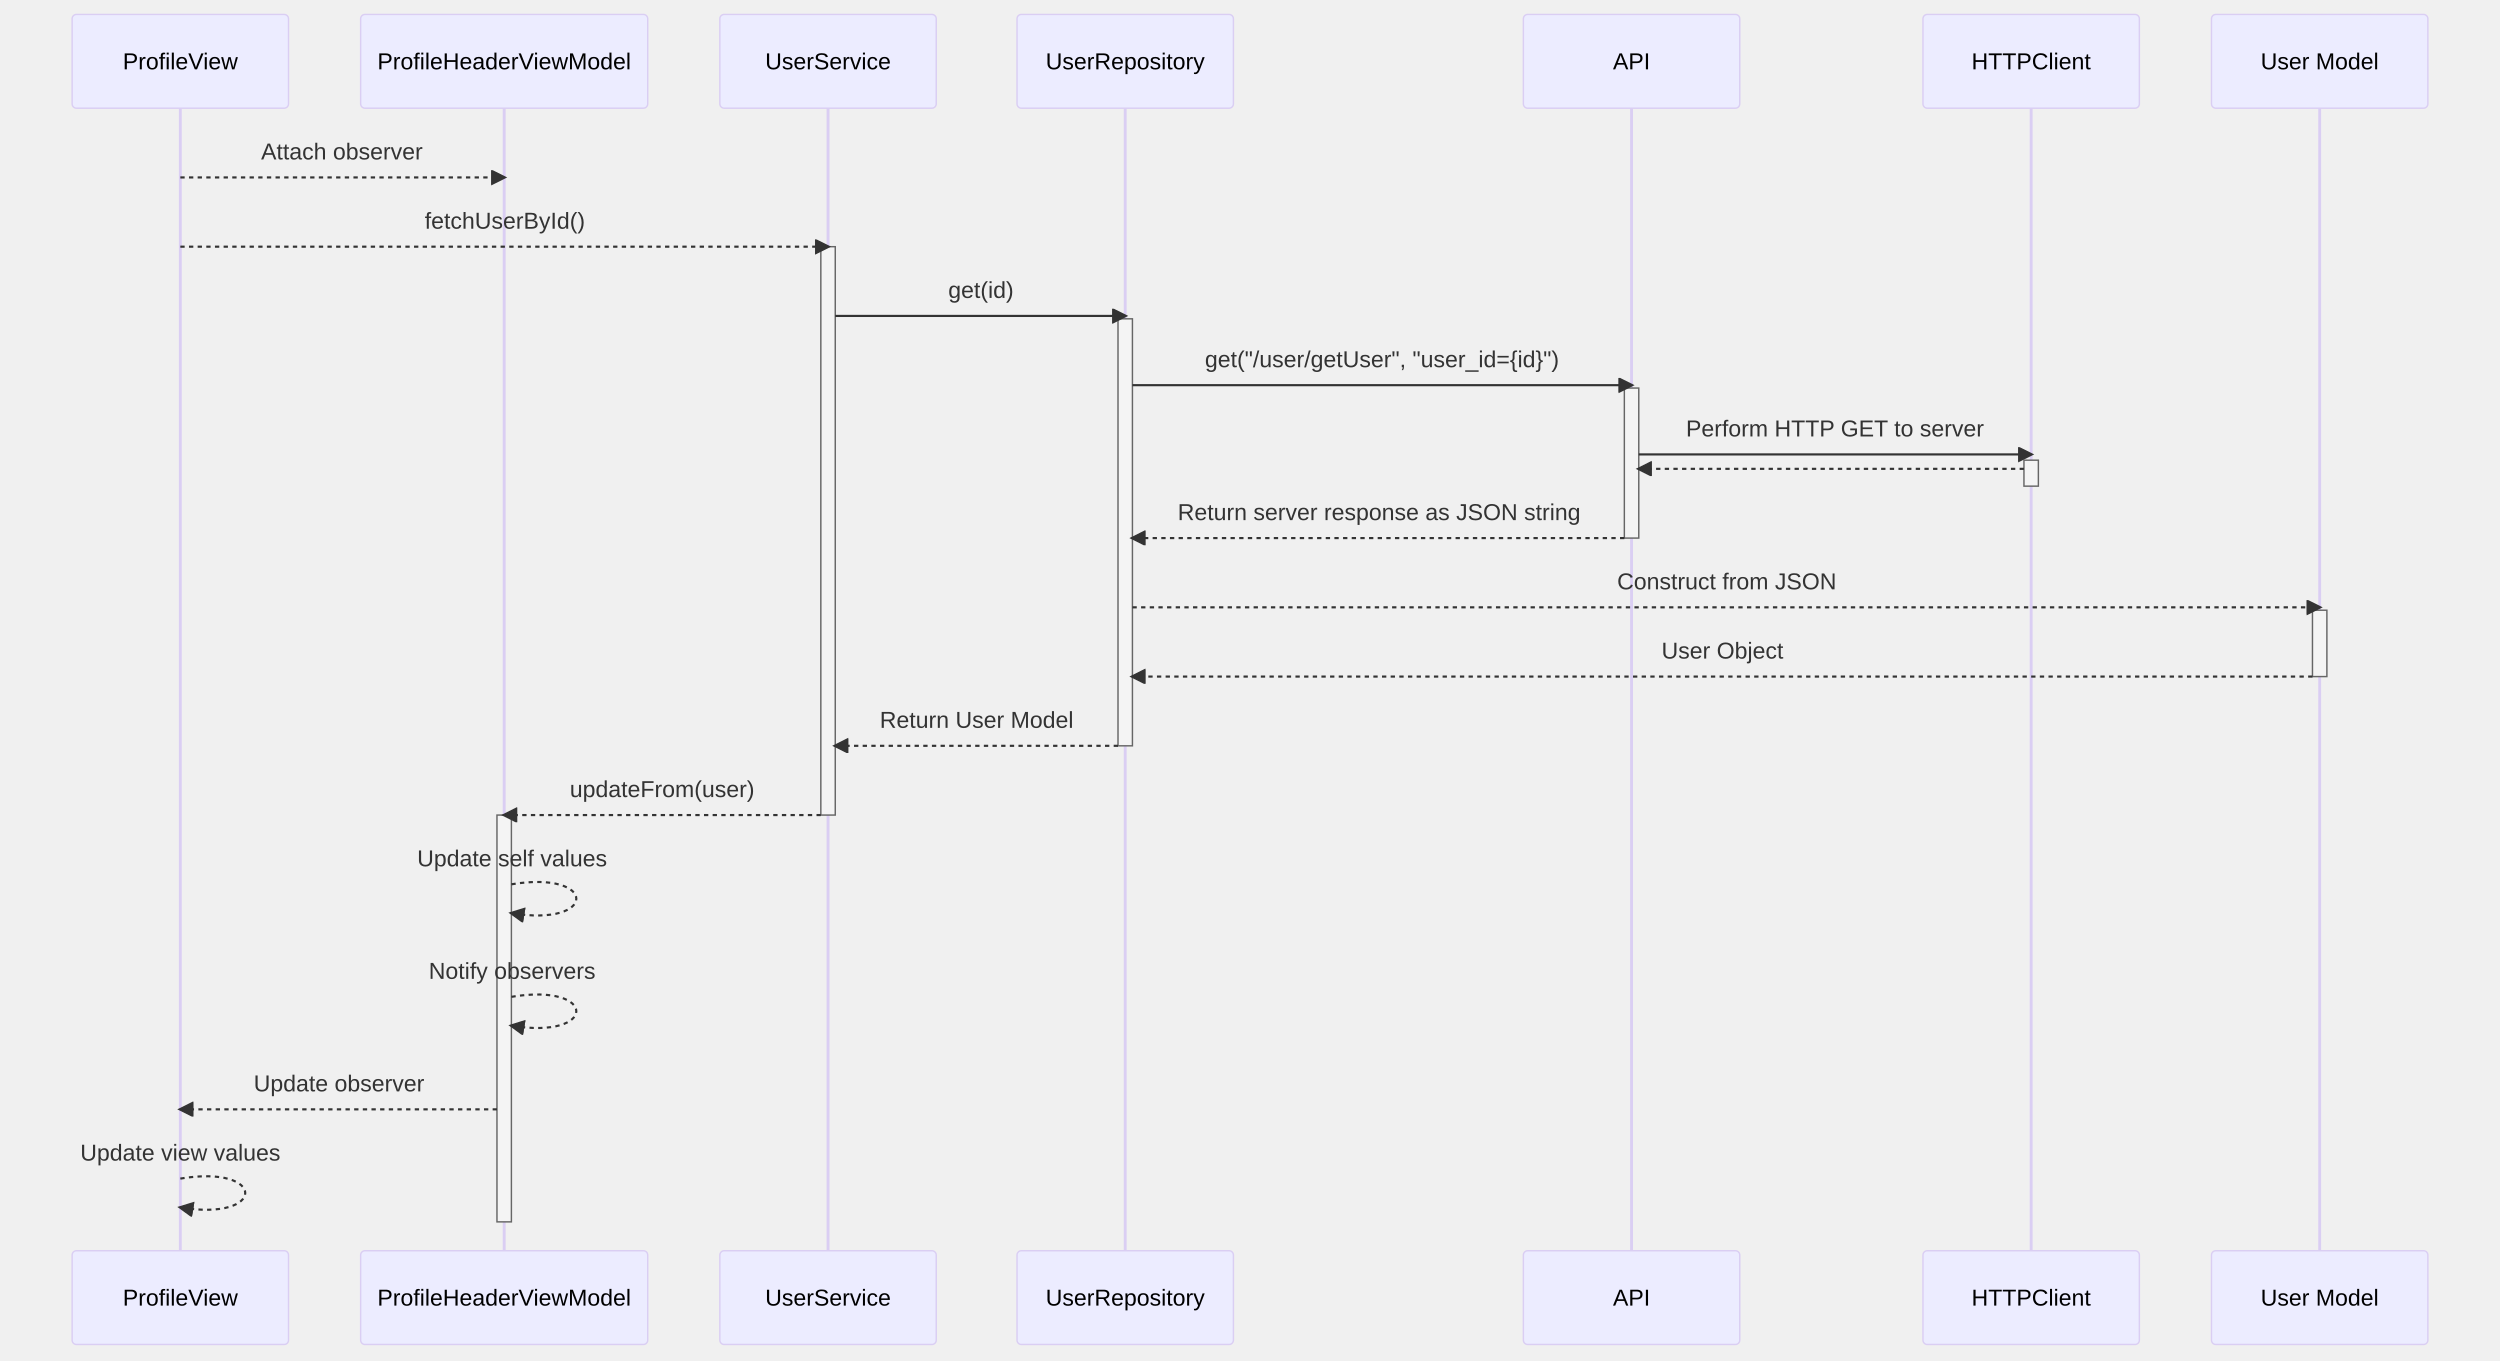
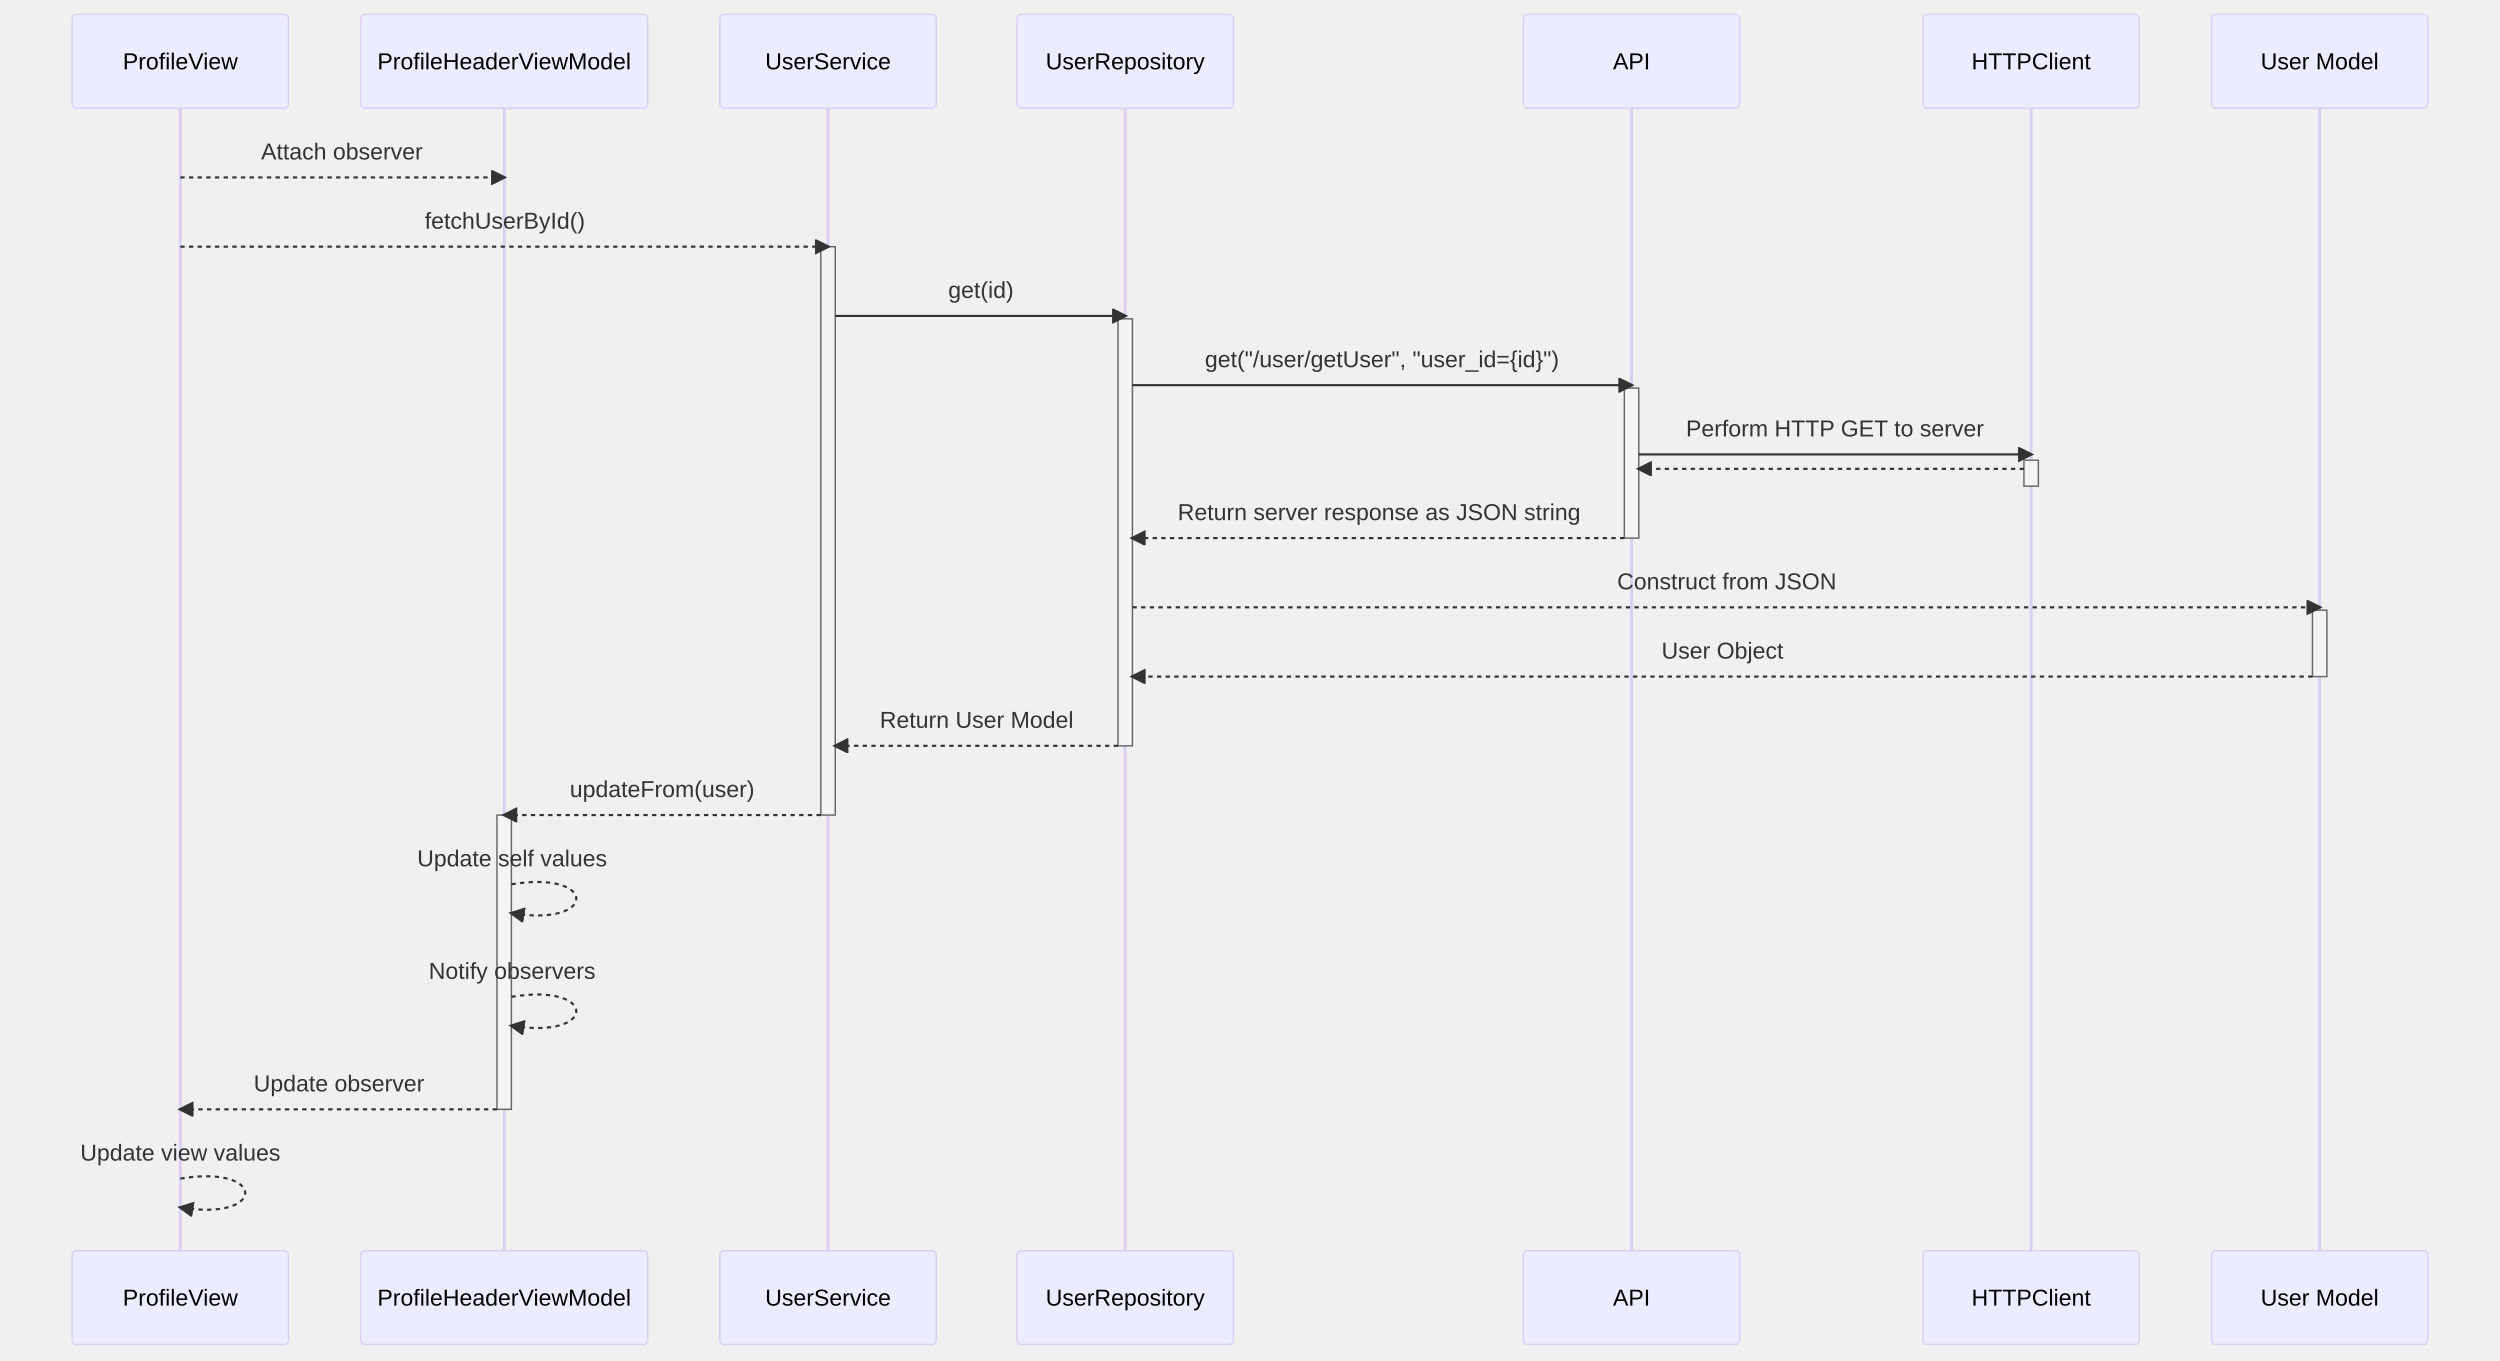
- <svg xmlns="http://www.w3.org/2000/svg" aria-roledescription="sequence" role="graphics-document document" viewBox="-50 -10 1733 943" style="max-width: 1733px; background-color: rgb(255, 255, 255);" width="100%" id="mermaid-1680436067312">
-   <style>#mermaid-1680436067312{font-family:"trebuchet ms",verdana,arial,sans-serif;font-size:16px;fill:#333;}#mermaid-1680436067312 .error-icon{fill:#552222;}#mermaid-1680436067312 .error-text{fill:#552222;stroke:#552222;}#mermaid-1680436067312 .edge-thickness-normal{stroke-width:2px;}#mermaid-1680436067312 .edge-thickness-thick{stroke-width:3.5px;}#mermaid-1680436067312 .edge-pattern-solid{stroke-dasharray:0;}#mermaid-1680436067312 .edge-pattern-dashed{stroke-dasharray:3;}#mermaid-1680436067312 .edge-pattern-dotted{stroke-dasharray:2;}#mermaid-1680436067312 .marker{fill:#333333;stroke:#333333;}#mermaid-1680436067312 .marker.cross{stroke:#333333;}#mermaid-1680436067312 svg{font-family:"trebuchet ms",verdana,arial,sans-serif;font-size:16px;}#mermaid-1680436067312 .actor{stroke:hsl(259.626, 59.777%, 87.902%);fill:#ECECFF;}#mermaid-1680436067312 text.actor&gt;tspan{fill:black;stroke:none;}#mermaid-1680436067312 .actor-line{stroke:grey;}#mermaid-1680436067312 .messageLine0{stroke-width:1.5;stroke-dasharray:none;stroke:#333;}#mermaid-1680436067312 .messageLine1{stroke-width:1.5;stroke-dasharray:2,2;stroke:#333;}#mermaid-1680436067312 #arrowhead path{fill:#333;stroke:#333;}#mermaid-1680436067312 .sequenceNumber{fill:white;}#mermaid-1680436067312 #sequencenumber{fill:#333;}#mermaid-1680436067312 #crosshead path{fill:#333;stroke:#333;}#mermaid-1680436067312 .messageText{fill:#333;stroke:none;}#mermaid-1680436067312 .labelBox{stroke:hsl(259.626, 59.777%, 87.902%);fill:#ECECFF;}#mermaid-1680436067312 .labelText,#mermaid-1680436067312 .labelText&gt;tspan{fill:black;stroke:none;}#mermaid-1680436067312 .loopText,#mermaid-1680436067312 .loopText&gt;tspan{fill:black;stroke:none;}#mermaid-1680436067312 .loopLine{stroke-width:2px;stroke-dasharray:2,2;stroke:hsl(259.626, 59.777%, 87.902%);fill:hsl(259.626, 59.777%, 87.902%);}#mermaid-1680436067312 .note{stroke:#aaaa33;fill:#fff5ad;}#mermaid-1680436067312 .noteText,#mermaid-1680436067312 .noteText&gt;tspan{fill:black;stroke:none;}#mermaid-1680436067312 .activation0{fill:#f4f4f4;stroke:#666;}#mermaid-1680436067312 .activation1{fill:#f4f4f4;stroke:#666;}#mermaid-1680436067312 .activation2{fill:#f4f4f4;stroke:#666;}#mermaid-1680436067312 .actorPopupMenu{position:absolute;}#mermaid-1680436067312 .actorPopupMenuPanel{position:absolute;fill:#ECECFF;box-shadow:0px 8px 16px 0px rgba(0,0,0,0.2);filter:drop-shadow(3px 5px 2px rgb(0 0 0 / 0.4));}#mermaid-1680436067312 .actor-man line{stroke:hsl(259.626, 59.777%, 87.902%);fill:#ECECFF;}#mermaid-1680436067312 .actor-man circle,#mermaid-1680436067312 line{stroke:hsl(259.626, 59.777%, 87.902%);fill:#ECECFF;stroke-width:2px;}#mermaid-1680436067312 :root{--mermaid-font-family:"trebuchet ms",verdana,arial,sans-serif;}</style>
+ <svg xmlns="http://www.w3.org/2000/svg" aria-roledescription="sequence" role="graphics-document document" viewBox="-50 -10 1733 943" style="max-width: 1733px; background-color: rgb(255, 255, 255);" width="100%" id="mermaid-1680450680044">
+   <style>#mermaid-1680450680044{font-family:"trebuchet ms",verdana,arial,sans-serif;font-size:16px;fill:#333;}#mermaid-1680450680044 .error-icon{fill:#552222;}#mermaid-1680450680044 .error-text{fill:#552222;stroke:#552222;}#mermaid-1680450680044 .edge-thickness-normal{stroke-width:2px;}#mermaid-1680450680044 .edge-thickness-thick{stroke-width:3.5px;}#mermaid-1680450680044 .edge-pattern-solid{stroke-dasharray:0;}#mermaid-1680450680044 .edge-pattern-dashed{stroke-dasharray:3;}#mermaid-1680450680044 .edge-pattern-dotted{stroke-dasharray:2;}#mermaid-1680450680044 .marker{fill:#333333;stroke:#333333;}#mermaid-1680450680044 .marker.cross{stroke:#333333;}#mermaid-1680450680044 svg{font-family:"trebuchet ms",verdana,arial,sans-serif;font-size:16px;}#mermaid-1680450680044 .actor{stroke:hsl(259.626, 59.777%, 87.902%);fill:#ECECFF;}#mermaid-1680450680044 text.actor&gt;tspan{fill:black;stroke:none;}#mermaid-1680450680044 .actor-line{stroke:grey;}#mermaid-1680450680044 .messageLine0{stroke-width:1.5;stroke-dasharray:none;stroke:#333;}#mermaid-1680450680044 .messageLine1{stroke-width:1.5;stroke-dasharray:2,2;stroke:#333;}#mermaid-1680450680044 #arrowhead path{fill:#333;stroke:#333;}#mermaid-1680450680044 .sequenceNumber{fill:white;}#mermaid-1680450680044 #sequencenumber{fill:#333;}#mermaid-1680450680044 #crosshead path{fill:#333;stroke:#333;}#mermaid-1680450680044 .messageText{fill:#333;stroke:none;}#mermaid-1680450680044 .labelBox{stroke:hsl(259.626, 59.777%, 87.902%);fill:#ECECFF;}#mermaid-1680450680044 .labelText,#mermaid-1680450680044 .labelText&gt;tspan{fill:black;stroke:none;}#mermaid-1680450680044 .loopText,#mermaid-1680450680044 .loopText&gt;tspan{fill:black;stroke:none;}#mermaid-1680450680044 .loopLine{stroke-width:2px;stroke-dasharray:2,2;stroke:hsl(259.626, 59.777%, 87.902%);fill:hsl(259.626, 59.777%, 87.902%);}#mermaid-1680450680044 .note{stroke:#aaaa33;fill:#fff5ad;}#mermaid-1680450680044 .noteText,#mermaid-1680450680044 .noteText&gt;tspan{fill:black;stroke:none;}#mermaid-1680450680044 .activation0{fill:#f4f4f4;stroke:#666;}#mermaid-1680450680044 .activation1{fill:#f4f4f4;stroke:#666;}#mermaid-1680450680044 .activation2{fill:#f4f4f4;stroke:#666;}#mermaid-1680450680044 .actorPopupMenu{position:absolute;}#mermaid-1680450680044 .actorPopupMenuPanel{position:absolute;fill:#ECECFF;box-shadow:0px 8px 16px 0px rgba(0,0,0,0.2);filter:drop-shadow(3px 5px 2px rgb(0 0 0 / 0.4));}#mermaid-1680450680044 .actor-man line{stroke:hsl(259.626, 59.777%, 87.902%);fill:#ECECFF;}#mermaid-1680450680044 .actor-man circle,#mermaid-1680450680044 line{stroke:hsl(259.626, 59.777%, 87.902%);fill:#ECECFF;stroke-width:2px;}#mermaid-1680450680044 :root{--mermaid-font-family:"trebuchet ms",verdana,arial,sans-serif;}</style>
  <g />
  <defs>
    <symbol height="24" width="24" id="computer">
      <path d="M2 2v13h20v-13h-20zm18 11h-16v-9h16v9zm-10.228 6l.466-1h3.524l.467 1h-4.457zm14.228 3h-24l2-6h2.104l-1.33 4h18.45l-1.297-4h2.073l2 6zm-5-10h-14v-7h14v7z" transform="scale(.5)" />
    </symbol>
  </defs>
  <defs>
    <symbol clip-rule="evenodd" fill-rule="evenodd" id="database">
      <path d="M12.258.001l.256.004.255.005.253.008.251.01.249.012.247.015.246.016.242.019.241.02.239.023.236.024.233.027.231.028.229.031.225.032.223.034.22.036.217.038.214.04.211.041.208.043.205.045.201.046.198.048.194.05.191.051.187.053.183.054.18.056.175.057.172.059.168.06.163.061.16.063.155.064.15.066.074.033.073.033.071.034.07.034.069.035.068.035.067.035.066.035.064.036.064.036.062.036.06.036.06.037.058.037.058.037.055.038.055.038.053.038.052.038.051.039.05.039.048.039.047.039.045.04.044.04.043.04.041.04.04.041.039.041.037.041.036.041.034.041.033.042.032.042.03.042.029.042.027.042.026.043.024.043.023.043.021.043.02.043.018.044.017.043.015.044.013.044.012.044.011.045.009.044.007.045.006.045.004.045.002.045.001.045v17l-.001.045-.002.045-.004.045-.006.045-.007.045-.009.044-.011.045-.012.044-.013.044-.015.044-.017.043-.018.044-.02.043-.021.043-.023.043-.024.043-.026.043-.027.042-.029.042-.03.042-.032.042-.033.042-.034.041-.036.041-.037.041-.039.041-.04.041-.041.04-.043.04-.044.04-.045.04-.047.039-.048.039-.05.039-.051.039-.052.038-.053.038-.055.038-.055.038-.058.037-.058.037-.06.037-.06.036-.062.036-.064.036-.064.036-.066.035-.067.035-.068.035-.069.035-.07.034-.071.034-.073.033-.074.033-.15.066-.155.064-.16.063-.163.061-.168.06-.172.059-.175.057-.18.056-.183.054-.187.053-.191.051-.194.05-.198.048-.201.046-.205.045-.208.043-.211.041-.214.04-.217.038-.22.036-.223.034-.225.032-.229.031-.231.028-.233.027-.236.024-.239.023-.241.02-.242.019-.246.016-.247.015-.249.012-.251.01-.253.008-.255.005-.256.004-.258.001-.258-.001-.256-.004-.255-.005-.253-.008-.251-.01-.249-.012-.247-.015-.245-.016-.243-.019-.241-.02-.238-.023-.236-.024-.234-.027-.231-.028-.228-.031-.226-.032-.223-.034-.22-.036-.217-.038-.214-.04-.211-.041-.208-.043-.204-.045-.201-.046-.198-.048-.195-.05-.19-.051-.187-.053-.184-.054-.179-.056-.176-.057-.172-.059-.167-.06-.164-.061-.159-.063-.155-.064-.151-.066-.074-.033-.072-.033-.072-.034-.07-.034-.069-.035-.068-.035-.067-.035-.066-.035-.064-.036-.063-.036-.062-.036-.061-.036-.06-.037-.058-.037-.057-.037-.056-.038-.055-.038-.053-.038-.052-.038-.051-.039-.049-.039-.049-.039-.046-.039-.046-.04-.044-.04-.043-.04-.041-.04-.04-.041-.039-.041-.037-.041-.036-.041-.034-.041-.033-.042-.032-.042-.03-.042-.029-.042-.027-.042-.026-.043-.024-.043-.023-.043-.021-.043-.02-.043-.018-.044-.017-.043-.015-.044-.013-.044-.012-.044-.011-.045-.009-.044-.007-.045-.006-.045-.004-.045-.002-.045-.001-.045v-17l.001-.045.002-.045.004-.045.006-.045.007-.045.009-.044.011-.045.012-.044.013-.044.015-.044.017-.043.018-.044.02-.043.021-.043.023-.043.024-.043.026-.043.027-.042.029-.042.03-.042.032-.042.033-.042.034-.041.036-.041.037-.041.039-.041.04-.041.041-.04.043-.04.044-.04.046-.04.046-.039.049-.039.049-.039.051-.039.052-.038.053-.038.055-.038.056-.038.057-.037.058-.037.06-.037.061-.036.062-.036.063-.036.064-.036.066-.035.067-.035.068-.035.069-.035.07-.034.072-.034.072-.033.074-.033.151-.066.155-.064.159-.063.164-.061.167-.06.172-.059.176-.057.179-.056.184-.054.187-.053.19-.051.195-.05.198-.048.201-.046.204-.045.208-.043.211-.041.214-.04.217-.038.22-.036.223-.034.226-.032.228-.031.231-.028.234-.027.236-.024.238-.023.241-.02.243-.019.245-.016.247-.015.249-.012.251-.01.253-.008.255-.005.256-.004.258-.001.258.001zm-9.258 20.499v.01l.001.021.003.021.004.022.005.021.006.022.007.022.009.023.01.022.011.023.012.023.013.023.015.023.016.024.017.023.018.024.019.024.021.024.022.025.023.024.024.025.052.049.056.05.061.051.066.051.07.051.075.051.079.052.084.052.088.052.092.052.097.052.102.051.105.052.11.052.114.051.119.051.123.051.127.05.131.05.135.05.139.048.144.049.147.047.152.047.155.047.16.045.163.045.167.043.171.043.176.041.178.041.183.039.187.039.19.037.194.035.197.035.202.033.204.031.209.03.212.029.216.027.219.025.222.024.226.021.23.02.233.018.236.016.24.015.243.012.246.01.249.008.253.005.256.004.259.001.26-.001.257-.004.254-.005.25-.008.247-.011.244-.012.241-.014.237-.016.233-.018.231-.021.226-.021.224-.024.22-.026.216-.027.212-.028.21-.031.205-.031.202-.034.198-.034.194-.036.191-.037.187-.039.183-.04.179-.04.175-.042.172-.043.168-.044.163-.045.16-.046.155-.046.152-.047.148-.048.143-.049.139-.049.136-.05.131-.05.126-.05.123-.051.118-.052.114-.051.11-.052.106-.052.101-.052.096-.052.092-.052.088-.053.083-.051.079-.052.074-.052.07-.051.065-.051.06-.051.056-.05.051-.05.023-.024.023-.025.021-.024.02-.024.019-.024.018-.024.017-.024.015-.023.014-.024.013-.023.012-.023.01-.023.01-.022.008-.022.006-.022.006-.022.004-.022.004-.021.001-.021.001-.021v-4.127l-.077.055-.08.053-.083.054-.085.053-.087.052-.09.052-.093.051-.095.05-.097.05-.1.049-.102.049-.105.048-.106.047-.109.047-.111.046-.114.045-.115.045-.118.044-.12.043-.122.042-.124.042-.126.041-.128.04-.13.04-.132.038-.134.038-.135.037-.138.037-.139.035-.142.035-.143.034-.144.033-.147.032-.148.031-.15.03-.151.03-.153.029-.154.027-.156.027-.158.026-.159.025-.161.024-.162.023-.163.022-.165.021-.166.02-.167.019-.169.018-.169.017-.171.016-.173.015-.173.014-.175.013-.175.012-.177.011-.178.01-.179.008-.179.008-.181.006-.182.005-.182.004-.184.003-.184.002h-.37l-.184-.002-.184-.003-.182-.004-.182-.005-.181-.006-.179-.008-.179-.008-.178-.01-.176-.011-.176-.012-.175-.013-.173-.014-.172-.015-.171-.016-.17-.017-.169-.018-.167-.019-.166-.02-.165-.021-.163-.022-.162-.023-.161-.024-.159-.025-.157-.026-.156-.027-.155-.027-.153-.029-.151-.03-.15-.03-.148-.031-.146-.032-.145-.033-.143-.034-.141-.035-.14-.035-.137-.037-.136-.037-.134-.038-.132-.038-.13-.04-.128-.04-.126-.041-.124-.042-.122-.042-.12-.044-.117-.043-.116-.045-.113-.045-.112-.046-.109-.047-.106-.047-.105-.048-.102-.049-.1-.049-.097-.05-.095-.05-.093-.052-.09-.051-.087-.052-.085-.053-.083-.054-.08-.054-.077-.054v4.127zm0-5.654v.011l.001.021.003.021.004.021.005.022.006.022.007.022.009.022.01.022.011.023.012.023.013.023.015.024.016.023.017.024.018.024.019.024.021.024.022.024.023.025.024.024.052.05.056.05.061.05.066.051.07.051.075.052.079.051.084.052.088.052.092.052.097.052.102.052.105.052.11.051.114.051.119.052.123.05.127.051.131.05.135.049.139.049.144.048.147.048.152.047.155.046.16.045.163.045.167.044.171.042.176.042.178.04.183.04.187.038.19.037.194.036.197.034.202.033.204.032.209.03.212.028.216.027.219.025.222.024.226.022.23.02.233.018.236.016.24.014.243.012.246.01.249.008.253.006.256.003.259.001.26-.001.257-.003.254-.006.25-.008.247-.01.244-.012.241-.015.237-.016.233-.018.231-.02.226-.022.224-.024.22-.025.216-.027.212-.029.21-.03.205-.032.202-.033.198-.035.194-.036.191-.037.187-.039.183-.039.179-.041.175-.042.172-.043.168-.044.163-.045.16-.045.155-.047.152-.047.148-.048.143-.048.139-.05.136-.049.131-.05.126-.051.123-.051.118-.051.114-.052.11-.052.106-.052.101-.052.096-.052.092-.052.088-.052.083-.052.079-.052.074-.051.07-.052.065-.051.06-.05.056-.051.051-.049.023-.025.023-.024.021-.025.02-.024.019-.024.018-.024.017-.024.015-.023.014-.023.013-.024.012-.022.01-.023.01-.023.008-.022.006-.022.006-.022.004-.021.004-.022.001-.021.001-.021v-4.139l-.077.054-.08.054-.083.054-.085.052-.087.053-.09.051-.093.051-.095.051-.097.05-.1.049-.102.049-.105.048-.106.047-.109.047-.111.046-.114.045-.115.044-.118.044-.12.044-.122.042-.124.042-.126.041-.128.04-.13.039-.132.039-.134.038-.135.037-.138.036-.139.036-.142.035-.143.033-.144.033-.147.033-.148.031-.15.03-.151.03-.153.028-.154.028-.156.027-.158.026-.159.025-.161.024-.162.023-.163.022-.165.021-.166.02-.167.019-.169.018-.169.017-.171.016-.173.015-.173.014-.175.013-.175.012-.177.011-.178.009-.179.009-.179.007-.181.007-.182.005-.182.004-.184.003-.184.002h-.37l-.184-.002-.184-.003-.182-.004-.182-.005-.181-.007-.179-.007-.179-.009-.178-.009-.176-.011-.176-.012-.175-.013-.173-.014-.172-.015-.171-.016-.17-.017-.169-.018-.167-.019-.166-.02-.165-.021-.163-.022-.162-.023-.161-.024-.159-.025-.157-.026-.156-.027-.155-.028-.153-.028-.151-.03-.15-.03-.148-.031-.146-.033-.145-.033-.143-.033-.141-.035-.14-.036-.137-.036-.136-.037-.134-.038-.132-.039-.13-.039-.128-.04-.126-.041-.124-.042-.122-.043-.12-.043-.117-.044-.116-.044-.113-.046-.112-.046-.109-.046-.106-.047-.105-.048-.102-.049-.1-.049-.097-.05-.095-.051-.093-.051-.09-.051-.087-.053-.085-.052-.083-.054-.08-.054-.077-.054v4.139zm0-5.666v.011l.001.02.003.022.004.021.005.022.006.021.007.022.009.023.01.022.011.023.012.023.013.023.015.023.016.024.017.024.018.023.019.024.021.025.022.024.023.024.024.025.052.05.056.05.061.05.066.051.07.051.075.052.079.051.084.052.088.052.092.052.097.052.102.052.105.051.11.052.114.051.119.051.123.051.127.05.131.05.135.05.139.049.144.048.147.048.152.047.155.046.16.045.163.045.167.043.171.043.176.042.178.04.183.04.187.038.19.037.194.036.197.034.202.033.204.032.209.03.212.028.216.027.219.025.222.024.226.021.23.02.233.018.236.017.24.014.243.012.246.01.249.008.253.006.256.003.259.001.26-.001.257-.003.254-.006.25-.008.247-.01.244-.013.241-.014.237-.016.233-.018.231-.02.226-.022.224-.024.22-.025.216-.027.212-.029.21-.03.205-.032.202-.033.198-.035.194-.036.191-.037.187-.039.183-.039.179-.041.175-.042.172-.043.168-.044.163-.045.16-.045.155-.047.152-.047.148-.048.143-.049.139-.049.136-.049.131-.051.126-.05.123-.051.118-.052.114-.051.11-.052.106-.052.101-.052.096-.052.092-.052.088-.052.083-.052.079-.052.074-.052.07-.051.065-.051.06-.051.056-.05.051-.049.023-.025.023-.025.021-.024.02-.024.019-.024.018-.024.017-.024.015-.023.014-.024.013-.023.012-.023.01-.022.01-.023.008-.022.006-.022.006-.022.004-.022.004-.021.001-.021.001-.021v-4.153l-.077.054-.08.054-.083.053-.085.053-.087.053-.09.051-.093.051-.095.051-.097.05-.1.049-.102.048-.105.048-.106.048-.109.046-.111.046-.114.046-.115.044-.118.044-.12.043-.122.043-.124.042-.126.041-.128.04-.13.039-.132.039-.134.038-.135.037-.138.036-.139.036-.142.034-.143.034-.144.033-.147.032-.148.032-.15.03-.151.03-.153.028-.154.028-.156.027-.158.026-.159.024-.161.024-.162.023-.163.023-.165.021-.166.02-.167.019-.169.018-.169.017-.171.016-.173.015-.173.014-.175.013-.175.012-.177.01-.178.01-.179.009-.179.007-.181.006-.182.006-.182.004-.184.003-.184.001-.185.001-.185-.001-.184-.001-.184-.003-.182-.004-.182-.006-.181-.006-.179-.007-.179-.009-.178-.01-.176-.01-.176-.012-.175-.013-.173-.014-.172-.015-.171-.016-.17-.017-.169-.018-.167-.019-.166-.02-.165-.021-.163-.023-.162-.023-.161-.024-.159-.024-.157-.026-.156-.027-.155-.028-.153-.028-.151-.03-.15-.03-.148-.032-.146-.032-.145-.033-.143-.034-.141-.034-.14-.036-.137-.036-.136-.037-.134-.038-.132-.039-.13-.039-.128-.041-.126-.041-.124-.041-.122-.043-.12-.043-.117-.044-.116-.044-.113-.046-.112-.046-.109-.046-.106-.048-.105-.048-.102-.048-.1-.05-.097-.049-.095-.051-.093-.051-.09-.052-.087-.052-.085-.053-.083-.053-.08-.054-.077-.054v4.153zm8.74-8.179l-.257.004-.254.005-.25.008-.247.011-.244.012-.241.014-.237.016-.233.018-.231.021-.226.022-.224.023-.22.026-.216.027-.212.028-.21.031-.205.032-.202.033-.198.034-.194.036-.191.038-.187.038-.183.04-.179.041-.175.042-.172.043-.168.043-.163.045-.16.046-.155.046-.152.048-.148.048-.143.048-.139.049-.136.05-.131.05-.126.051-.123.051-.118.051-.114.052-.11.052-.106.052-.101.052-.096.052-.092.052-.088.052-.083.052-.079.052-.074.051-.07.052-.065.051-.06.05-.056.05-.051.05-.023.025-.023.024-.021.024-.02.025-.019.024-.018.024-.017.023-.015.024-.014.023-.013.023-.012.023-.01.023-.01.022-.008.022-.006.023-.006.021-.004.022-.004.021-.001.021-.001.021.001.021.001.021.004.021.004.022.006.021.006.023.008.022.01.022.01.023.012.023.013.023.014.023.015.024.017.023.018.024.019.024.02.025.021.024.023.024.023.025.051.05.056.05.06.05.065.051.07.052.074.051.079.052.083.052.088.052.092.052.096.052.101.052.106.052.11.052.114.052.118.051.123.051.126.051.131.05.136.05.139.049.143.048.148.048.152.048.155.046.16.046.163.045.168.043.172.043.175.042.179.041.183.04.187.038.191.038.194.036.198.034.202.033.205.032.21.031.212.028.216.027.22.026.224.023.226.022.231.021.233.018.237.016.241.014.244.012.247.011.25.008.254.005.257.004.26.001.26-.001.257-.004.254-.005.25-.008.247-.011.244-.012.241-.014.237-.016.233-.018.231-.021.226-.022.224-.023.22-.026.216-.027.212-.028.21-.031.205-.032.202-.033.198-.034.194-.036.191-.038.187-.038.183-.04.179-.041.175-.042.172-.043.168-.043.163-.045.16-.046.155-.046.152-.048.148-.048.143-.048.139-.049.136-.05.131-.05.126-.051.123-.051.118-.051.114-.052.11-.052.106-.052.101-.052.096-.052.092-.052.088-.052.083-.052.079-.052.074-.051.07-.052.065-.051.06-.05.056-.05.051-.05.023-.025.023-.024.021-.024.02-.025.019-.024.018-.024.017-.023.015-.024.014-.023.013-.023.012-.023.01-.023.01-.022.008-.022.006-.023.006-.021.004-.022.004-.021.001-.021.001-.021-.001-.021-.001-.021-.004-.021-.004-.022-.006-.021-.006-.023-.008-.022-.01-.022-.01-.023-.012-.023-.013-.023-.014-.023-.015-.024-.017-.023-.018-.024-.019-.024-.02-.025-.021-.024-.023-.024-.023-.025-.051-.05-.056-.05-.06-.05-.065-.051-.07-.052-.074-.051-.079-.052-.083-.052-.088-.052-.092-.052-.096-.052-.101-.052-.106-.052-.11-.052-.114-.052-.118-.051-.123-.051-.126-.051-.131-.05-.136-.05-.139-.049-.143-.048-.148-.048-.152-.048-.155-.046-.16-.046-.163-.045-.168-.043-.172-.043-.175-.042-.179-.041-.183-.04-.187-.038-.191-.038-.194-.036-.198-.034-.202-.033-.205-.032-.21-.031-.212-.028-.216-.027-.22-.026-.224-.023-.226-.022-.231-.021-.233-.018-.237-.016-.241-.014-.244-.012-.247-.011-.25-.008-.254-.005-.257-.004-.26-.001-.26.001z" transform="scale(.5)" />
    </symbol>
  </defs>
  <defs>
    <symbol height="24" width="24" id="clock">
      <path d="M12 2c5.514 0 10 4.486 10 10s-4.486 10-10 10-10-4.486-10-10 4.486-10 10-10zm0-2c-6.627 0-12 5.373-12 12s5.373 12 12 12 12-5.373 12-12-5.373-12-12-12zm5.848 12.459c.202.038.202.333.001.372-1.907.361-6.045 1.111-6.547 1.111-.719 0-1.301-.582-1.301-1.301 0-.512.77-5.447 1.125-7.445.034-.192.312-.181.343.014l.985 6.238 5.394 1.011z" transform="scale(.5)" />
    </symbol>
  </defs>
  <g>
-     <line stroke="#999" stroke-width="0.5px" class="200" y2="877" x2="75" y1="5" x1="75" id="actor151" />
-     <g id="root-151">
+     <line stroke="#999" stroke-width="0.5px" class="200" y2="877" x2="75" y1="5" x1="75" id="actor21" />
+     <g id="root-21">
      <rect class="actor" ry="3" rx="3" height="65" width="150" stroke="#666" fill="#eaeaea" y="0" x="0" />
      <text style="text-anchor: middle; font-size: 16px; font-weight: 400;" class="actor" alignment-baseline="central" dominant-baseline="central" y="32.5" x="75">
        <tspan dy="0" x="75">ProfileView</tspan>
      </text>
    </g>
  </g>
  <g>
-     <line stroke="#999" stroke-width="0.5px" class="200" y2="877" x2="299.5" y1="5" x1="299.5" id="actor152" />
-     <g id="root-152">
+     <line stroke="#999" stroke-width="0.5px" class="200" y2="877" x2="299.5" y1="5" x1="299.5" id="actor22" />
+     <g id="root-22">
      <rect class="actor" ry="3" rx="3" height="65" width="199" stroke="#666" fill="#eaeaea" y="0" x="200" />
      <text style="text-anchor: middle; font-size: 16px; font-weight: 400;" class="actor" alignment-baseline="central" dominant-baseline="central" y="32.5" x="299.5">
        <tspan dy="0" x="299.5">ProfileHeaderViewModel</tspan>
      </text>
    </g>
  </g>
  <g>
-     <line stroke="#999" stroke-width="0.5px" class="200" y2="877" x2="524" y1="5" x1="524" id="actor153" />
-     <g id="root-153">
+     <line stroke="#999" stroke-width="0.5px" class="200" y2="877" x2="524" y1="5" x1="524" id="actor23" />
+     <g id="root-23">
      <rect class="actor" ry="3" rx="3" height="65" width="150" stroke="#666" fill="#eaeaea" y="0" x="449" />
      <text style="text-anchor: middle; font-size: 16px; font-weight: 400;" class="actor" alignment-baseline="central" dominant-baseline="central" y="32.5" x="524">
        <tspan dy="0" x="524">UserService</tspan>
      </text>
    </g>
  </g>
  <g>
-     <line stroke="#999" stroke-width="0.5px" class="200" y2="877" x2="730" y1="5" x1="730" id="actor154" />
-     <g id="root-154">
+     <line stroke="#999" stroke-width="0.5px" class="200" y2="877" x2="730" y1="5" x1="730" id="actor24" />
+     <g id="root-24">
      <rect class="actor" ry="3" rx="3" height="65" width="150" stroke="#666" fill="#eaeaea" y="0" x="655" />
      <text style="text-anchor: middle; font-size: 16px; font-weight: 400;" class="actor" alignment-baseline="central" dominant-baseline="central" y="32.5" x="730">
        <tspan dy="0" x="730">UserRepository</tspan>
      </text>
    </g>
  </g>
  <g>
-     <line stroke="#999" stroke-width="0.5px" class="200" y2="877" x2="1081" y1="5" x1="1081" id="actor155" />
-     <g id="root-155">
+     <line stroke="#999" stroke-width="0.5px" class="200" y2="877" x2="1081" y1="5" x1="1081" id="actor25" />
+     <g id="root-25">
      <rect class="actor" ry="3" rx="3" height="65" width="150" stroke="#666" fill="#eaeaea" y="0" x="1006" />
      <text style="text-anchor: middle; font-size: 16px; font-weight: 400;" class="actor" alignment-baseline="central" dominant-baseline="central" y="32.5" x="1081">
        <tspan dy="0" x="1081">API</tspan>
      </text>
    </g>
  </g>
  <g>
-     <line stroke="#999" stroke-width="0.5px" class="200" y2="877" x2="1358" y1="5" x1="1358" id="actor156" />
-     <g id="root-156">
+     <line stroke="#999" stroke-width="0.5px" class="200" y2="877" x2="1358" y1="5" x1="1358" id="actor26" />
+     <g id="root-26">
      <rect class="actor" ry="3" rx="3" height="65" width="150" stroke="#666" fill="#eaeaea" y="0" x="1283" />
      <text style="text-anchor: middle; font-size: 16px; font-weight: 400;" class="actor" alignment-baseline="central" dominant-baseline="central" y="32.5" x="1358">
        <tspan dy="0" x="1358">HTTPClient</tspan>
      </text>
    </g>
  </g>
  <g>
-     <line stroke="#999" stroke-width="0.5px" class="200" y2="877" x2="1558" y1="5" x1="1558" id="actor157" />
-     <g id="root-157">
+     <line stroke="#999" stroke-width="0.5px" class="200" y2="877" x2="1558" y1="5" x1="1558" id="actor27" />
+     <g id="root-27">
      <rect class="actor" ry="3" rx="3" height="65" width="150" stroke="#666" fill="#eaeaea" y="0" x="1483" />
      <text style="text-anchor: middle; font-size: 16px; font-weight: 400;" class="actor" alignment-baseline="central" dominant-baseline="central" y="32.5" x="1558">
        <tspan dy="0" x="1558">User Model</tspan>
      </text>
    </g>
  </g>
  <defs>
    <marker orient="auto" markerHeight="12" markerWidth="12" markerUnits="userSpaceOnUse" refY="5" refX="9" id="arrowhead">
      <path d="M 0 0 L 10 5 L 0 10 z" />
    </marker>
  </defs>
  <defs>
    <marker refY="5" refX="4" orient="auto" markerHeight="8" markerWidth="15" id="crosshead">
      <path style="stroke-dasharray: 0, 0;" d="M 1,2 L 6,7 M 6,2 L 1,7" stroke-width="1pt" stroke="#000000" fill="none" />
    </marker>
  </defs>
  <defs>
    <marker orient="auto" markerHeight="28" markerWidth="20" refY="7" refX="18" id="filled-head">
      <path d="M 18,7 L9,13 L14,7 L9,1 Z" />
    </marker>
  </defs>
  <defs>
    <marker orient="auto" markerHeight="40" markerWidth="60" refY="15" refX="15" id="sequencenumber">
      <circle r="6" cy="15" cx="15" />
    </marker>
  </defs>
  <g>
    <rect class="activation0" ry="0" rx="0" height="394" width="10" stroke="#666" fill="#EDF2AE" y="161" x="519" />
  </g>
  <g>
    <rect class="activation0" ry="0" rx="0" height="296" width="10" stroke="#666" fill="#EDF2AE" y="211" x="725" />
  </g>
  <g>
    <rect class="activation0" ry="0" rx="0" height="104" width="10" stroke="#666" fill="#EDF2AE" y="259" x="1076" />
  </g>
  <g>
    <rect class="activation0" ry="0" rx="0" height="18" width="10" stroke="#666" fill="#EDF2AE" y="309" x="1353" />
  </g>
  <g>
    <rect class="activation0" ry="0" rx="0" height="46" width="10" stroke="#666" fill="#EDF2AE" y="413" x="1553" />
  </g>
  <g>
-     <rect class="activation0" ry="0" rx="0" height="282" width="10" stroke="#666" fill="#EDF2AE" y="555" x="294.5" />
+     <rect class="activation0" ry="0" rx="0" height="204" width="10" stroke="#666" fill="#EDF2AE" y="555" x="294.5" />
  </g>
  <text style="font-size: 16px; font-weight: 400;" dy="1em" class="messageText" alignment-baseline="middle" dominant-baseline="middle" text-anchor="middle" y="80" x="187">Attach observer</text>
  <line style="stroke-dasharray: 3, 3; fill: none;" marker-end="url(#arrowhead)" stroke="none" stroke-width="2" class="messageLine1" y2="113" x2="299.5" y1="113" x1="75" />
  <text style="font-size: 16px; font-weight: 400;" dy="1em" class="messageText" alignment-baseline="middle" dominant-baseline="middle" text-anchor="middle" y="128" x="300">fetchUserById()</text>
  <line style="stroke-dasharray: 3, 3; fill: none;" marker-end="url(#arrowhead)" stroke="none" stroke-width="2" class="messageLine1" y2="161" x2="524" y1="161" x1="75" />
  <text style="font-size: 16px; font-weight: 400;" dy="1em" class="messageText" alignment-baseline="middle" dominant-baseline="middle" text-anchor="middle" y="176" x="630">get(id)</text>
  <line style="fill: none;" marker-end="url(#arrowhead)" stroke="none" stroke-width="2" class="messageLine0" y2="209" x2="730" y1="209" x1="529" />
  <text style="font-size: 16px; font-weight: 400;" dy="1em" class="messageText" alignment-baseline="middle" dominant-baseline="middle" text-anchor="middle" y="224" x="908">get("/user/getUser", "user_id={id}")</text>
  <line style="fill: none;" marker-end="url(#arrowhead)" stroke="none" stroke-width="2" class="messageLine0" y2="257" x2="1081" y1="257" x1="735" />
  <text style="font-size: 16px; font-weight: 400;" dy="1em" class="messageText" alignment-baseline="middle" dominant-baseline="middle" text-anchor="middle" y="272" x="1222">Perform HTTP GET to server</text>
  <line style="fill: none;" marker-end="url(#arrowhead)" stroke="none" stroke-width="2" class="messageLine0" y2="305" x2="1358" y1="305" x1="1086" />
  <text style="font-size: 16px; font-weight: 400;" dy="1em" class="messageText" alignment-baseline="middle" dominant-baseline="middle" text-anchor="middle" y="320" x="1220" />
  <line style="stroke-dasharray: 3, 3; fill: none;" marker-end="url(#arrowhead)" stroke="none" stroke-width="2" class="messageLine1" y2="315" x2="1086" y1="315" x1="1353" />
  <text style="font-size: 16px; font-weight: 400;" dy="1em" class="messageText" alignment-baseline="middle" dominant-baseline="middle" text-anchor="middle" y="330" x="906">Return server response as JSON string</text>
  <line style="stroke-dasharray: 3, 3; fill: none;" marker-end="url(#arrowhead)" stroke="none" stroke-width="2" class="messageLine1" y2="363" x2="735" y1="363" x1="1076" />
  <text style="font-size: 16px; font-weight: 400;" dy="1em" class="messageText" alignment-baseline="middle" dominant-baseline="middle" text-anchor="middle" y="378" x="1147">Construct from JSON</text>
  <line style="stroke-dasharray: 3, 3; fill: none;" marker-end="url(#arrowhead)" stroke="none" stroke-width="2" class="messageLine1" y2="411" x2="1558" y1="411" x1="735" />
  <text style="font-size: 16px; font-weight: 400;" dy="1em" class="messageText" alignment-baseline="middle" dominant-baseline="middle" text-anchor="middle" y="426" x="1144">User Object</text>
  <line style="stroke-dasharray: 3, 3; fill: none;" marker-end="url(#arrowhead)" stroke="none" stroke-width="2" class="messageLine1" y2="459" x2="735" y1="459" x1="1553" />
  <text style="font-size: 16px; font-weight: 400;" dy="1em" class="messageText" alignment-baseline="middle" dominant-baseline="middle" text-anchor="middle" y="474" x="627">Return User Model</text>
  <line style="stroke-dasharray: 3, 3; fill: none;" marker-end="url(#arrowhead)" stroke="none" stroke-width="2" class="messageLine1" y2="507" x2="529" y1="507" x1="725" />
  <text style="font-size: 16px; font-weight: 400;" dy="1em" class="messageText" alignment-baseline="middle" dominant-baseline="middle" text-anchor="middle" y="522" x="409">updateFrom(user)</text>
  <line style="stroke-dasharray: 3, 3; fill: none;" marker-end="url(#arrowhead)" stroke="none" stroke-width="2" class="messageLine1" y2="555" x2="299.5" y1="555" x1="519" />
  <text style="font-size: 16px; font-weight: 400;" dy="1em" class="messageText" alignment-baseline="middle" dominant-baseline="middle" text-anchor="middle" y="570" x="305">Update self values</text>
  <path style="stroke-dasharray: 3, 3; fill: none;" marker-end="url(#arrowhead)" stroke="none" stroke-width="2" class="messageLine1" d="M 304.5,603 C 364.5,593 364.5,633 304.5,623" />
  <text style="font-size: 16px; font-weight: 400;" dy="1em" class="messageText" alignment-baseline="middle" dominant-baseline="middle" text-anchor="middle" y="648" x="305">Notify observers</text>
  <path style="stroke-dasharray: 3, 3; fill: none;" marker-end="url(#arrowhead)" stroke="none" stroke-width="2" class="messageLine1" d="M 304.5,681 C 364.5,671 364.5,711 304.5,701" />
  <text style="font-size: 16px; font-weight: 400;" dy="1em" class="messageText" alignment-baseline="middle" dominant-baseline="middle" text-anchor="middle" y="726" x="185">Update observer</text>
  <line style="stroke-dasharray: 3, 3; fill: none;" marker-end="url(#arrowhead)" stroke="none" stroke-width="2" class="messageLine1" y2="759" x2="75" y1="759" x1="294.5" />
  <text style="font-size: 16px; font-weight: 400;" dy="1em" class="messageText" alignment-baseline="middle" dominant-baseline="middle" text-anchor="middle" y="774" x="75">Update view values</text>
  <path style="stroke-dasharray: 3, 3; fill: none;" marker-end="url(#arrowhead)" stroke="none" stroke-width="2" class="messageLine1" d="M 75,807 C 135,797 135,837 75,827" />
  <g>
    <rect class="actor" ry="3" rx="3" height="65" width="150" stroke="#666" fill="#eaeaea" y="857" x="0" />
    <text style="text-anchor: middle; font-size: 16px; font-weight: 400;" class="actor" alignment-baseline="central" dominant-baseline="central" y="889.5" x="75">
      <tspan dy="0" x="75">ProfileView</tspan>
    </text>
  </g>
  <g>
    <rect class="actor" ry="3" rx="3" height="65" width="199" stroke="#666" fill="#eaeaea" y="857" x="200" />
    <text style="text-anchor: middle; font-size: 16px; font-weight: 400;" class="actor" alignment-baseline="central" dominant-baseline="central" y="889.5" x="299.5">
      <tspan dy="0" x="299.5">ProfileHeaderViewModel</tspan>
    </text>
  </g>
  <g>
    <rect class="actor" ry="3" rx="3" height="65" width="150" stroke="#666" fill="#eaeaea" y="857" x="449" />
    <text style="text-anchor: middle; font-size: 16px; font-weight: 400;" class="actor" alignment-baseline="central" dominant-baseline="central" y="889.5" x="524">
      <tspan dy="0" x="524">UserService</tspan>
    </text>
  </g>
  <g>
    <rect class="actor" ry="3" rx="3" height="65" width="150" stroke="#666" fill="#eaeaea" y="857" x="655" />
    <text style="text-anchor: middle; font-size: 16px; font-weight: 400;" class="actor" alignment-baseline="central" dominant-baseline="central" y="889.5" x="730">
      <tspan dy="0" x="730">UserRepository</tspan>
    </text>
  </g>
  <g>
    <rect class="actor" ry="3" rx="3" height="65" width="150" stroke="#666" fill="#eaeaea" y="857" x="1006" />
    <text style="text-anchor: middle; font-size: 16px; font-weight: 400;" class="actor" alignment-baseline="central" dominant-baseline="central" y="889.5" x="1081">
      <tspan dy="0" x="1081">API</tspan>
    </text>
  </g>
  <g>
    <rect class="actor" ry="3" rx="3" height="65" width="150" stroke="#666" fill="#eaeaea" y="857" x="1283" />
    <text style="text-anchor: middle; font-size: 16px; font-weight: 400;" class="actor" alignment-baseline="central" dominant-baseline="central" y="889.5" x="1358">
      <tspan dy="0" x="1358">HTTPClient</tspan>
    </text>
  </g>
  <g>
    <rect class="actor" ry="3" rx="3" height="65" width="150" stroke="#666" fill="#eaeaea" y="857" x="1483" />
    <text style="text-anchor: middle; font-size: 16px; font-weight: 400;" class="actor" alignment-baseline="central" dominant-baseline="central" y="889.5" x="1558">
      <tspan dy="0" x="1558">User Model</tspan>
    </text>
  </g>
</svg>
